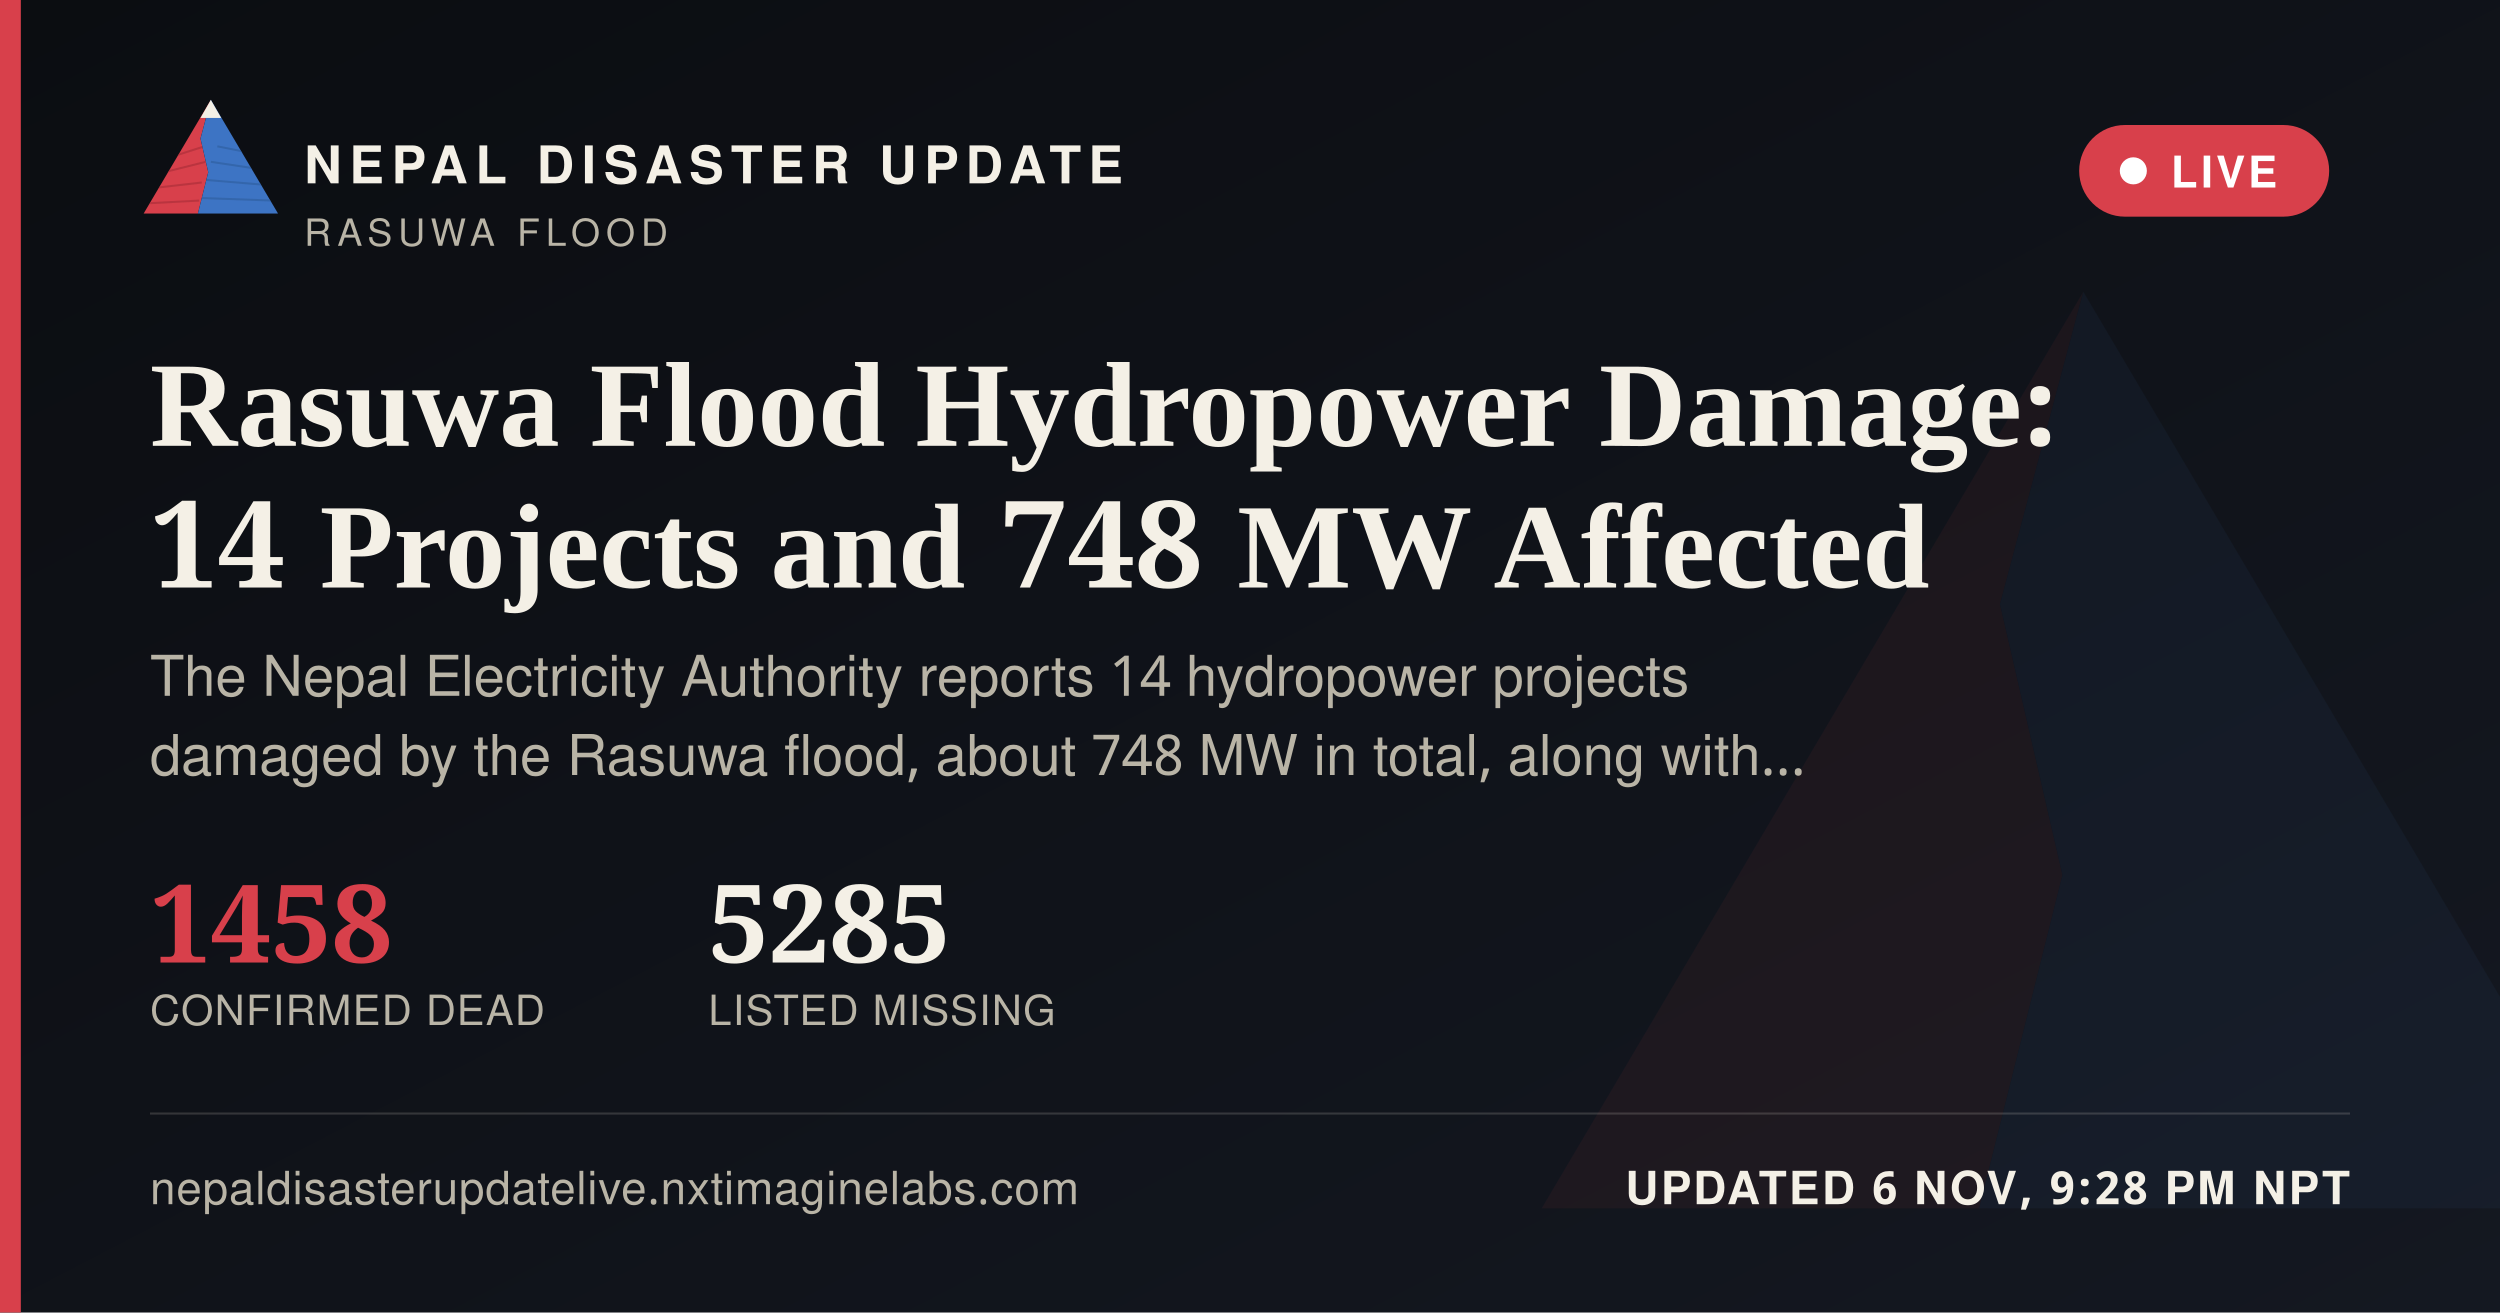
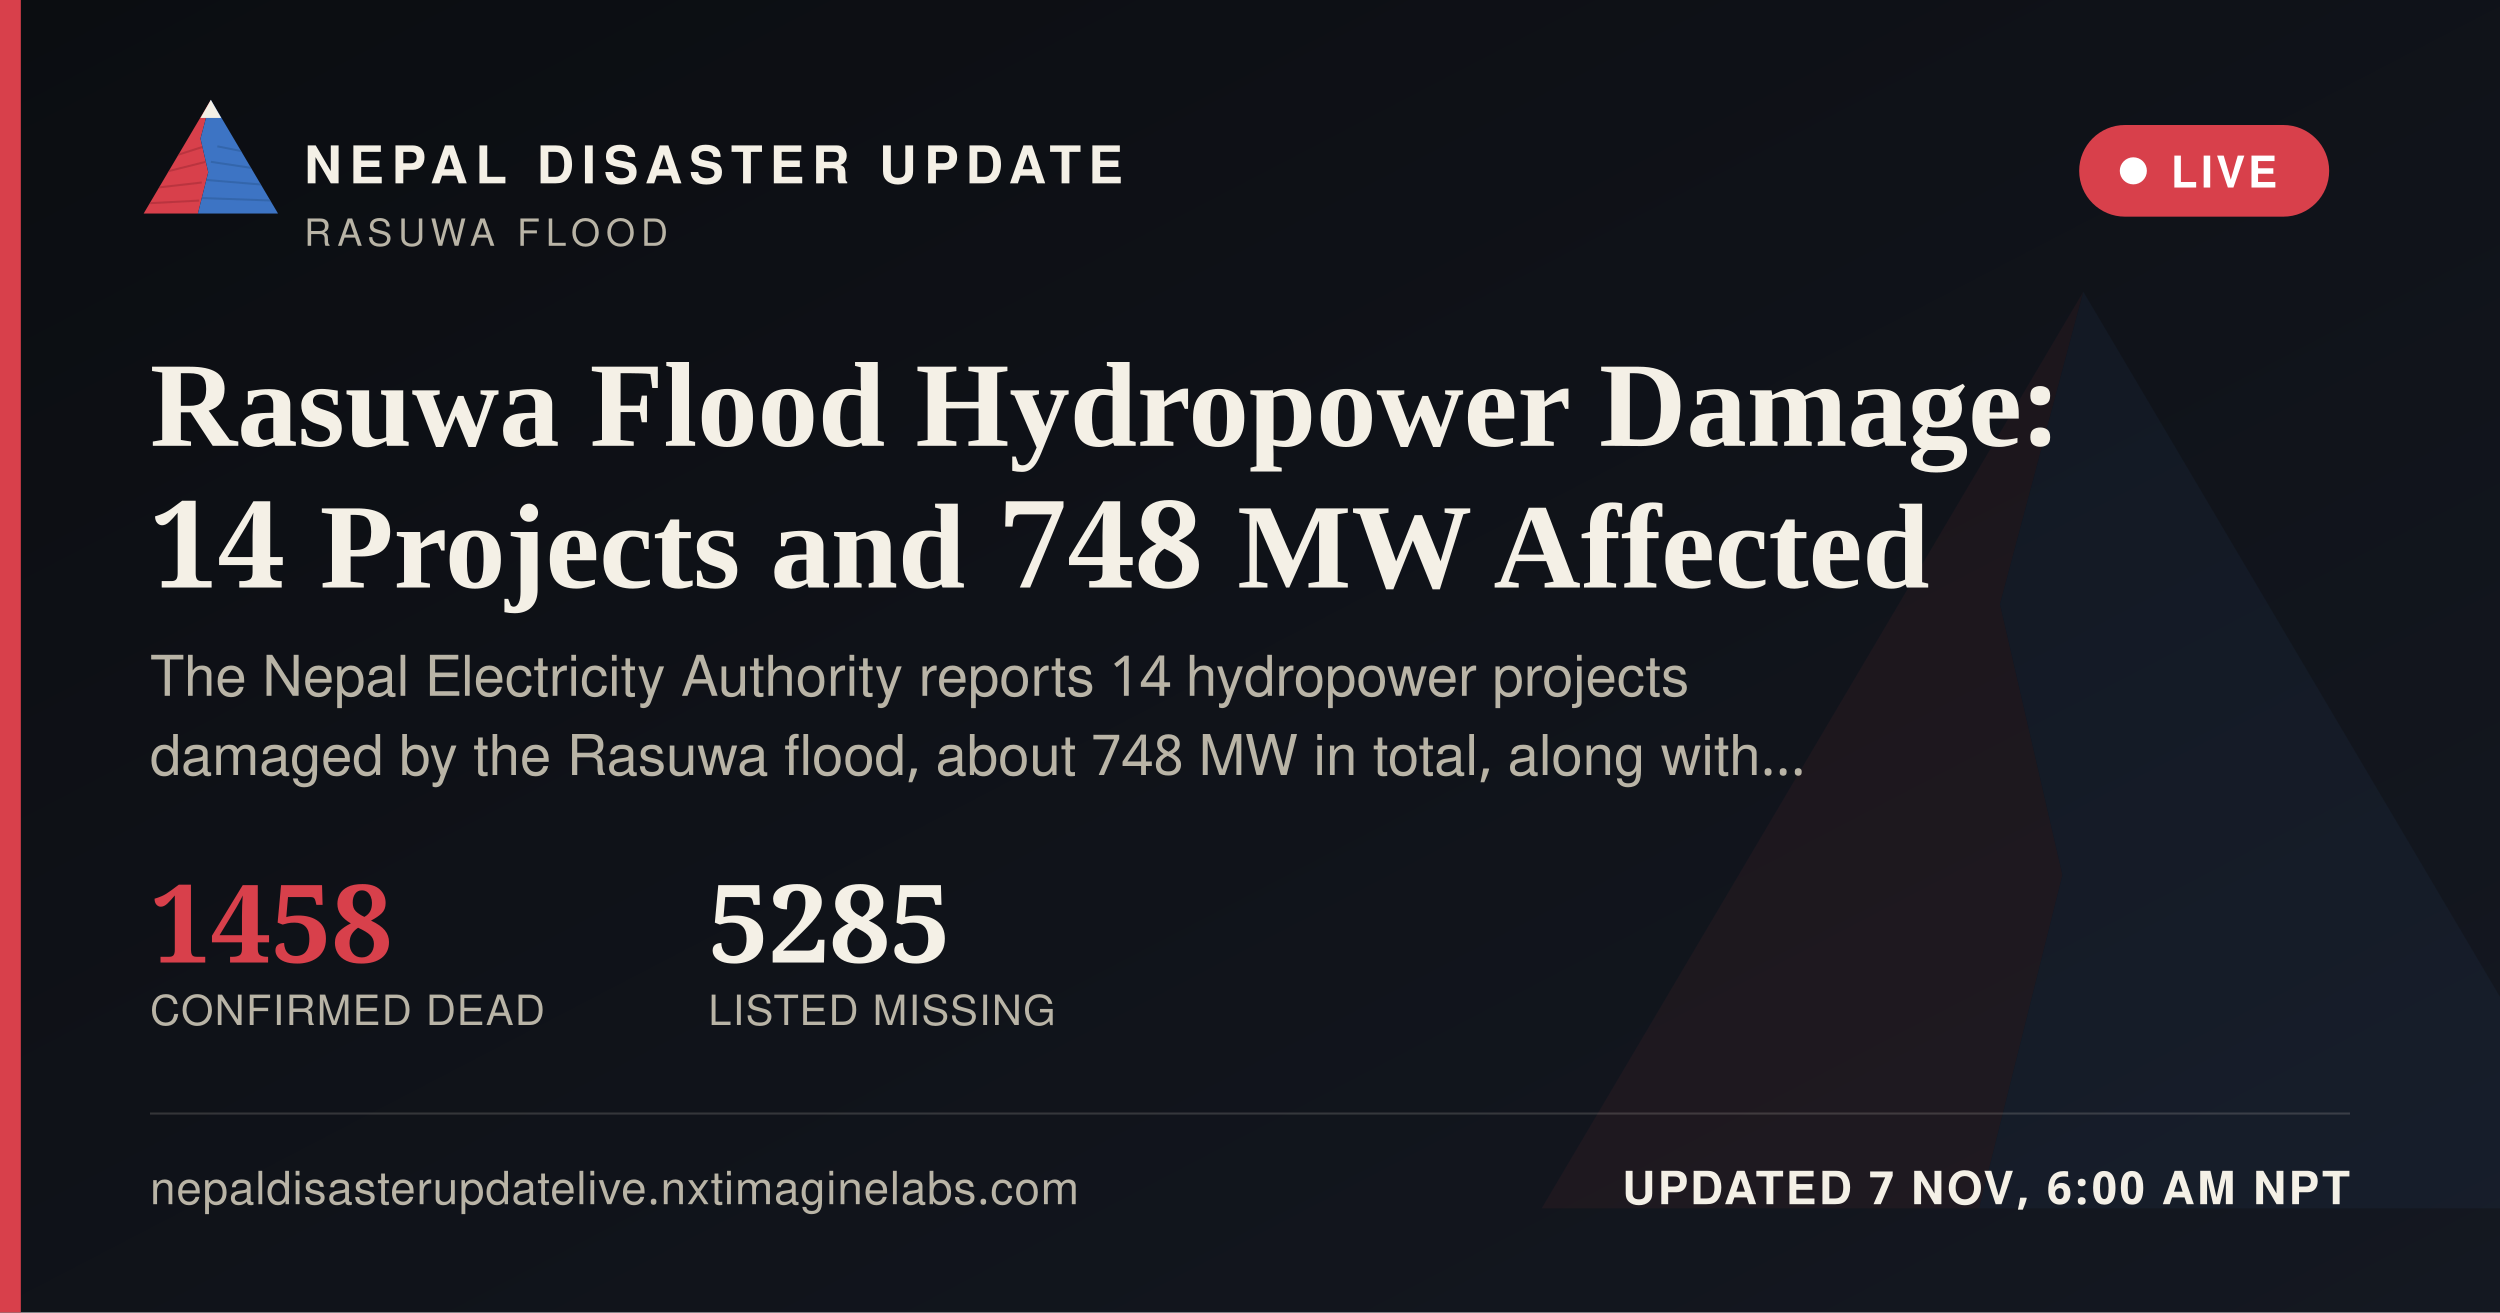
<svg xmlns="http://www.w3.org/2000/svg" width="1200" height="630" viewBox="0 0 1200 630">
  <defs>
    <linearGradient id="ogbg" x1="0" y1="0" x2="1" y2="1">
      <stop offset="0" stop-color="#0B0D11" />
      <stop offset="1" stop-color="#141821" />
    </linearGradient>
  </defs>
  <rect width="1200" height="630" fill="url(#ogbg)" />
  <g transform="translate(700,60) scale(5)" opacity="0.06">
    <polygon points="60,16 52,46 58,72 50,104 8,104" fill="#D8404B" />
    <polygon points="60,16 112,104 50,104 58,72 52,46" fill="#3D74C4" />
  </g>
  <rect x="0" y="0" width="10" height="630" fill="#D8404B" />
  <g transform="translate(64,38) scale(0.62)">
    <g>
      <defs>
        <clipPath id="ogLc">
          <polygon points="60,16 52,46 58,72 50,104 8,104" />
        </clipPath>
        <clipPath id="ogRc">
          <polygon points="60,16 112,104 50,104 58,72 52,46" />
        </clipPath>
      </defs>
      <polygon points="60,16 52,46 58,72 50,104 8,104" fill="#D8404B" />
      <g clip-path="url(#ogLc)" stroke="#A32A34" stroke-width="1.6" fill="none" opacity="0.55">
        <path d="M30,60 L55,52" />
        <path d="M24,72 L56,64" />
        <path d="M18,84 L53,80" />
        <path d="M13,96 L51,94" />
      </g>
      <polygon points="60,16 112,104 50,104 58,72 52,46" fill="#3D74C4" />
      <g clip-path="url(#ogRc)" stroke="#2A5793" stroke-width="1.6" fill="none" opacity="0.5">
        <path d="M65,52 L95,58" />
        <path d="M60,64 L100,70" />
        <path d="M56,78 L104,82" />
        <path d="M52,92 L108,94" />
      </g>
      <polygon points="60,16 52,30 68,30" fill="#F4F0E6" />
    </g>
  </g>
  <text x="146" y="88" font-family="'Public Sans', 'Noto Sans Devanagari', 'Helvetica Neue', Helvetica, Arial, sans-serif" font-size="25" font-weight="800" letter-spacing="3.6" fill="#F4F0E6">NEPAL DISASTER UPDATE</text>
  <text x="146" y="118" font-family="'Public Sans', 'Noto Sans Devanagari', 'Helvetica Neue', Helvetica, Arial, sans-serif" font-size="18" letter-spacing="2.8" fill="#B9B4A6">RASUWA FLOOD</text>
  <g>
    <rect x="998" y="60" width="120" height="44" rx="22" fill="#D8404B" stroke="none" />
    <circle cx="1024" cy="82" r="6.5" fill="#FFFFFF" />
    <text x="1042" y="90" font-family="'Public Sans', 'Noto Sans Devanagari', 'Helvetica Neue', Helvetica, Arial, sans-serif" font-size="21" font-weight="700" letter-spacing="1.6" fill="#FFFFFF">LIVE</text>
  </g>
  <text x="72" y="214" font-family="Newsreader, 'Noto Serif Devanagari', Georgia, 'Times New Roman', serif" font-size="58" font-weight="600" fill="#F4F0E6">Rasuwa Flood Hydropower Damage:</text>
  <text x="72" y="282" font-family="Newsreader, 'Noto Serif Devanagari', Georgia, 'Times New Roman', serif" font-size="58" font-weight="600" fill="#F4F0E6">14 Projects and 748 MW Affected</text>
  <text x="72" y="334" font-family="'Public Sans', 'Noto Sans Devanagari', 'Helvetica Neue', Helvetica, Arial, sans-serif" font-size="27" fill="#B9B4A6">The Nepal Electricity Authority reports 14 hydropower projects</text>
  <text x="72" y="372" font-family="'Public Sans', 'Noto Sans Devanagari', 'Helvetica Neue', Helvetica, Arial, sans-serif" font-size="27" fill="#B9B4A6">damaged by the Rasuwa flood, about 748 MW in total, along with…</text>
  <g transform="translate(72,462)">
    <text x="0" y="0" font-family="Newsreader, 'Noto Serif Devanagari', Georgia, 'Times New Roman', serif" font-size="52" font-weight="600" fill="#D8404B">1458</text>
    <text x="0" y="30" font-family="'Public Sans', 'Noto Sans Devanagari', 'Helvetica Neue', Helvetica, Arial, sans-serif" font-size="20" letter-spacing="0.6" fill="#B9B4A6">CONFIRMED DEAD</text>
    <text x="268" y="0" font-family="Newsreader, 'Noto Serif Devanagari', Georgia, 'Times New Roman', serif" font-size="52" font-weight="600" fill="#F4F0E6">5285</text>
    <text x="268" y="30" font-family="'Public Sans', 'Noto Sans Devanagari', 'Helvetica Neue', Helvetica, Arial, sans-serif" font-size="20" letter-spacing="0.6" fill="#B9B4A6">LISTED MISSING</text>
  </g>
  <rect x="72" y="534" width="1056" height="1" fill="rgba(244,240,230,0.16)" />
  <text x="72" y="578" font-family="'Public Sans', 'Noto Sans Devanagari', 'Helvetica Neue', Helvetica, Arial, sans-serif" font-size="22" fill="#B9B4A6" letter-spacing="0.4">nepaldisasterupdatelive.nxtimaginelabs.com</text>
-   <text x="1128" y="578" text-anchor="end" font-family="'Public Sans', 'Noto Sans Devanagari', 'Helvetica Neue', Helvetica, Arial, sans-serif" font-size="22" font-weight="700" letter-spacing="1.2" fill="#F4F0E6">UPDATED 6 NOV, 9:28 PM NPT</text>
+   <text x="1128" y="578" text-anchor="end" font-family="'Public Sans', 'Noto Sans Devanagari', 'Helvetica Neue', Helvetica, Arial, sans-serif" font-size="22" font-weight="700" letter-spacing="1.2" fill="#F4F0E6">UPDATED 7 NOV, 6:00 AM NPT</text>
</svg>
